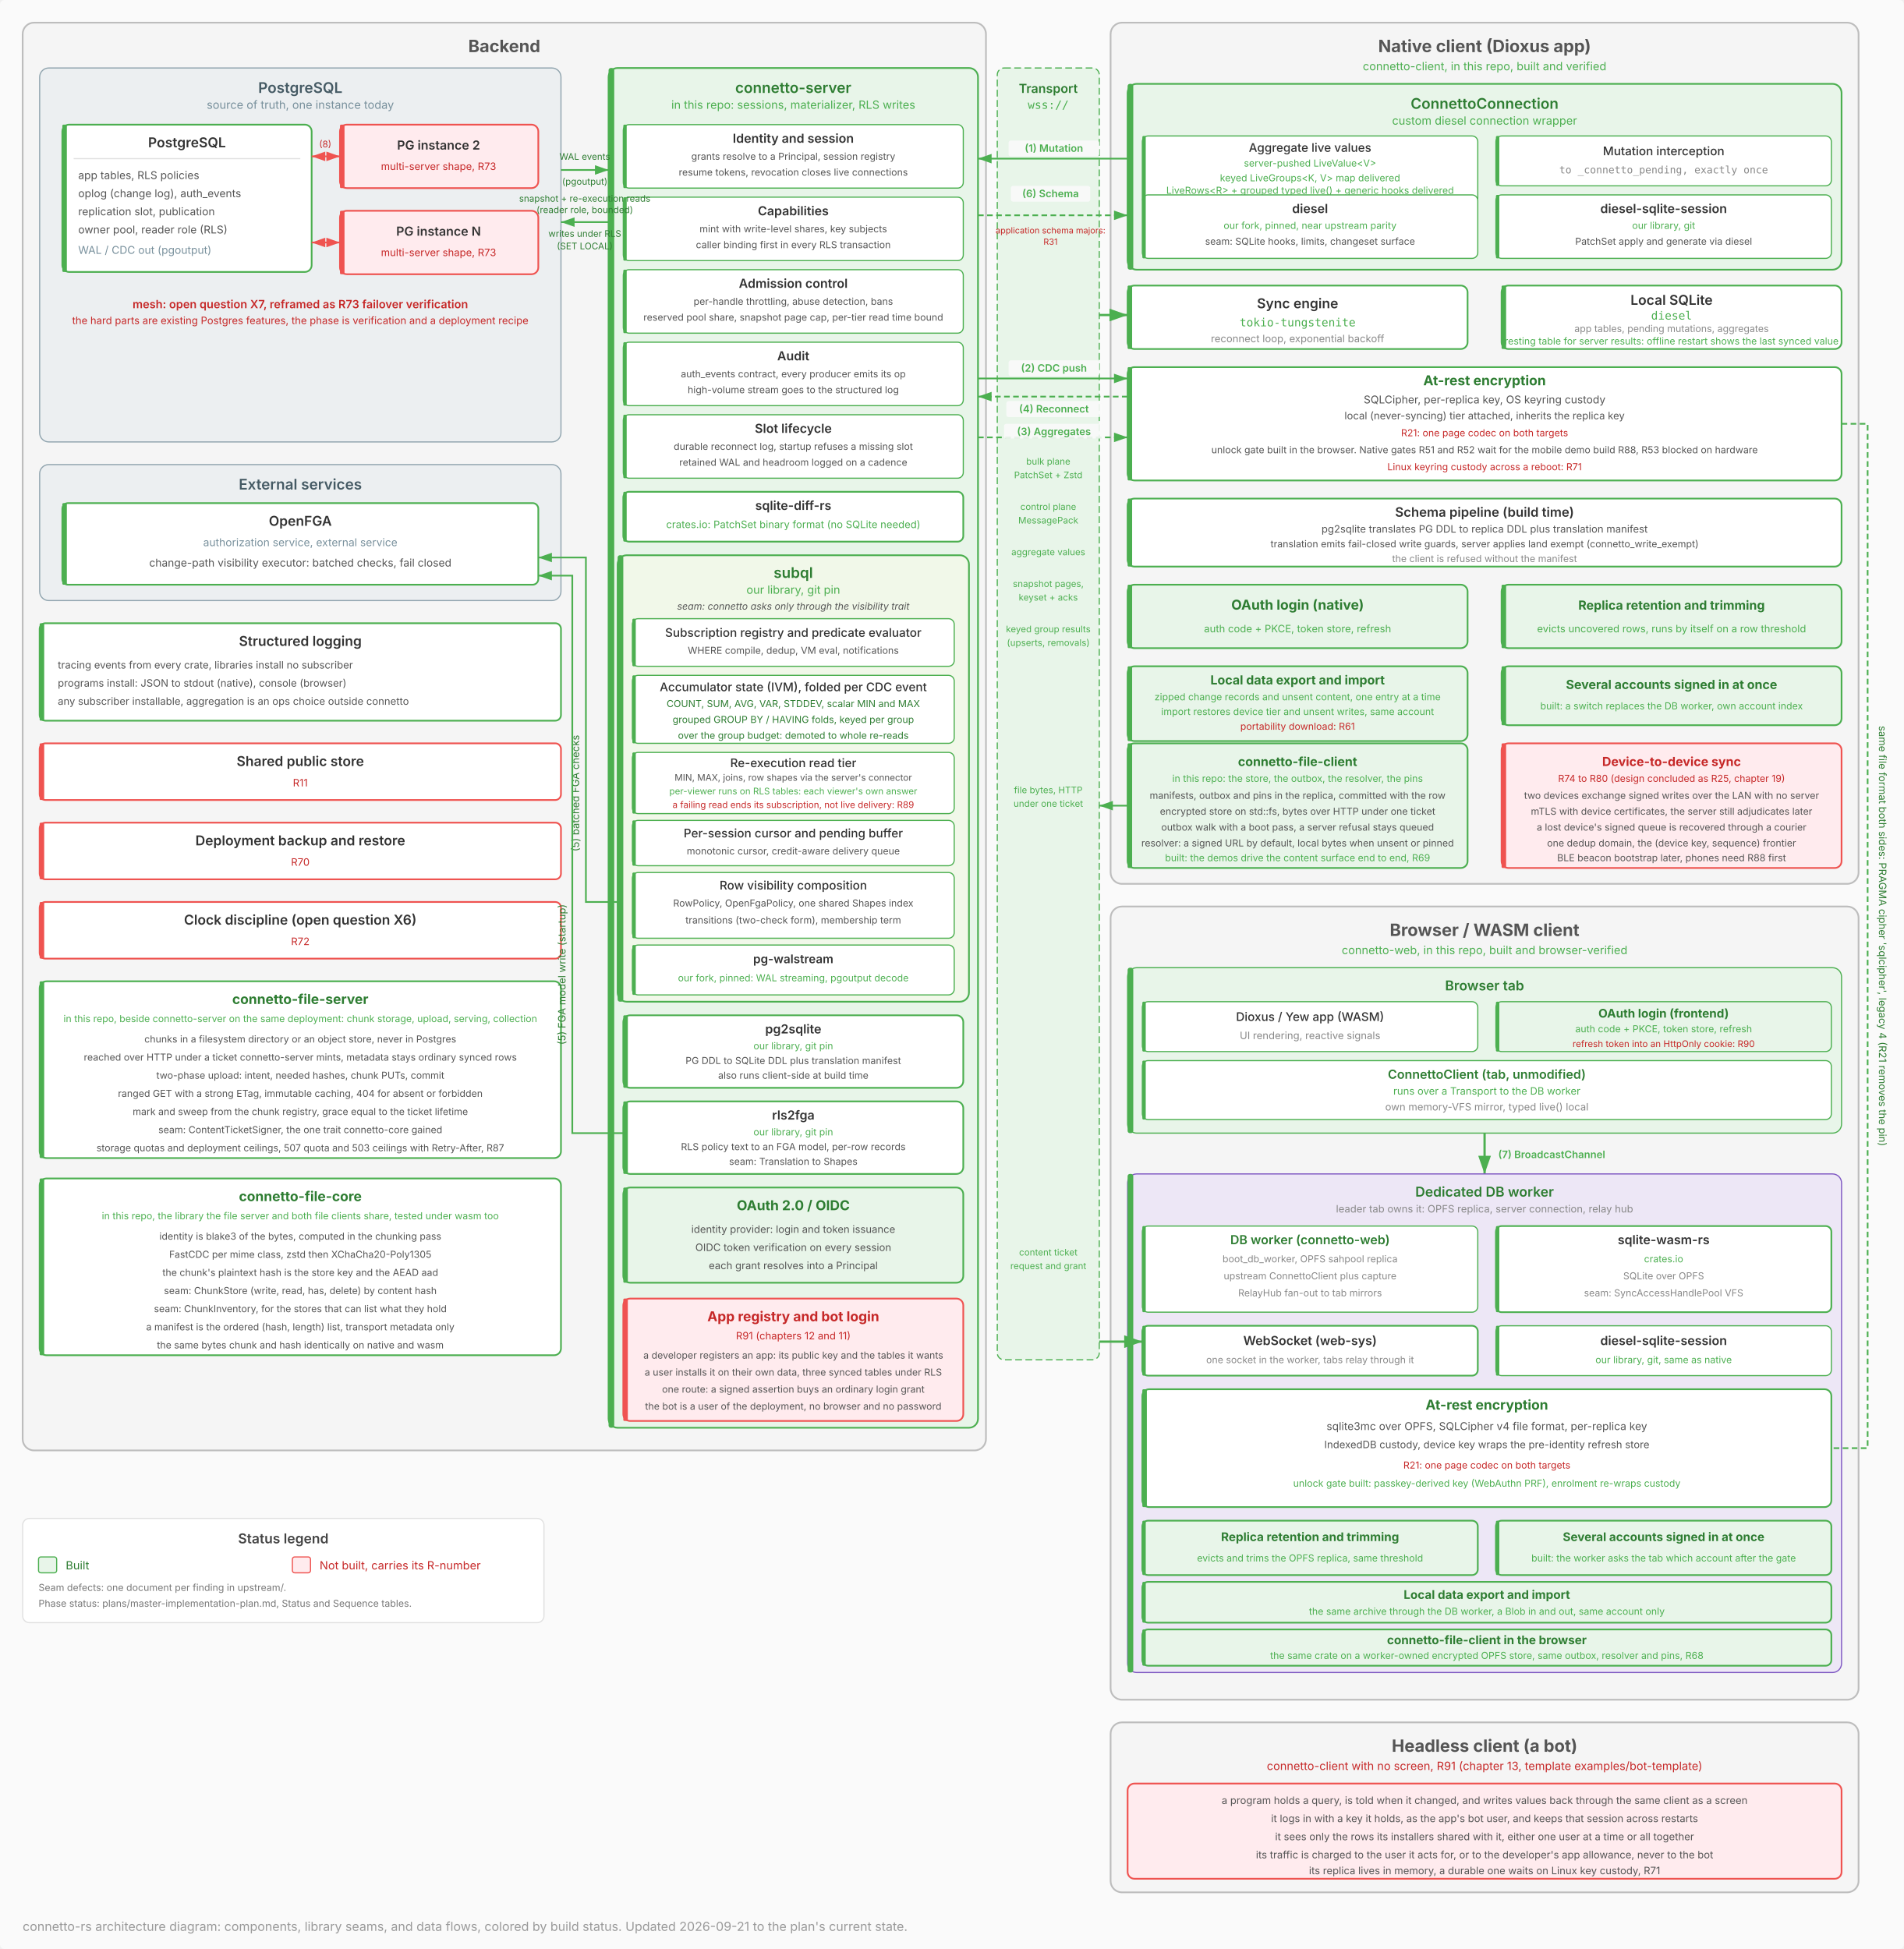
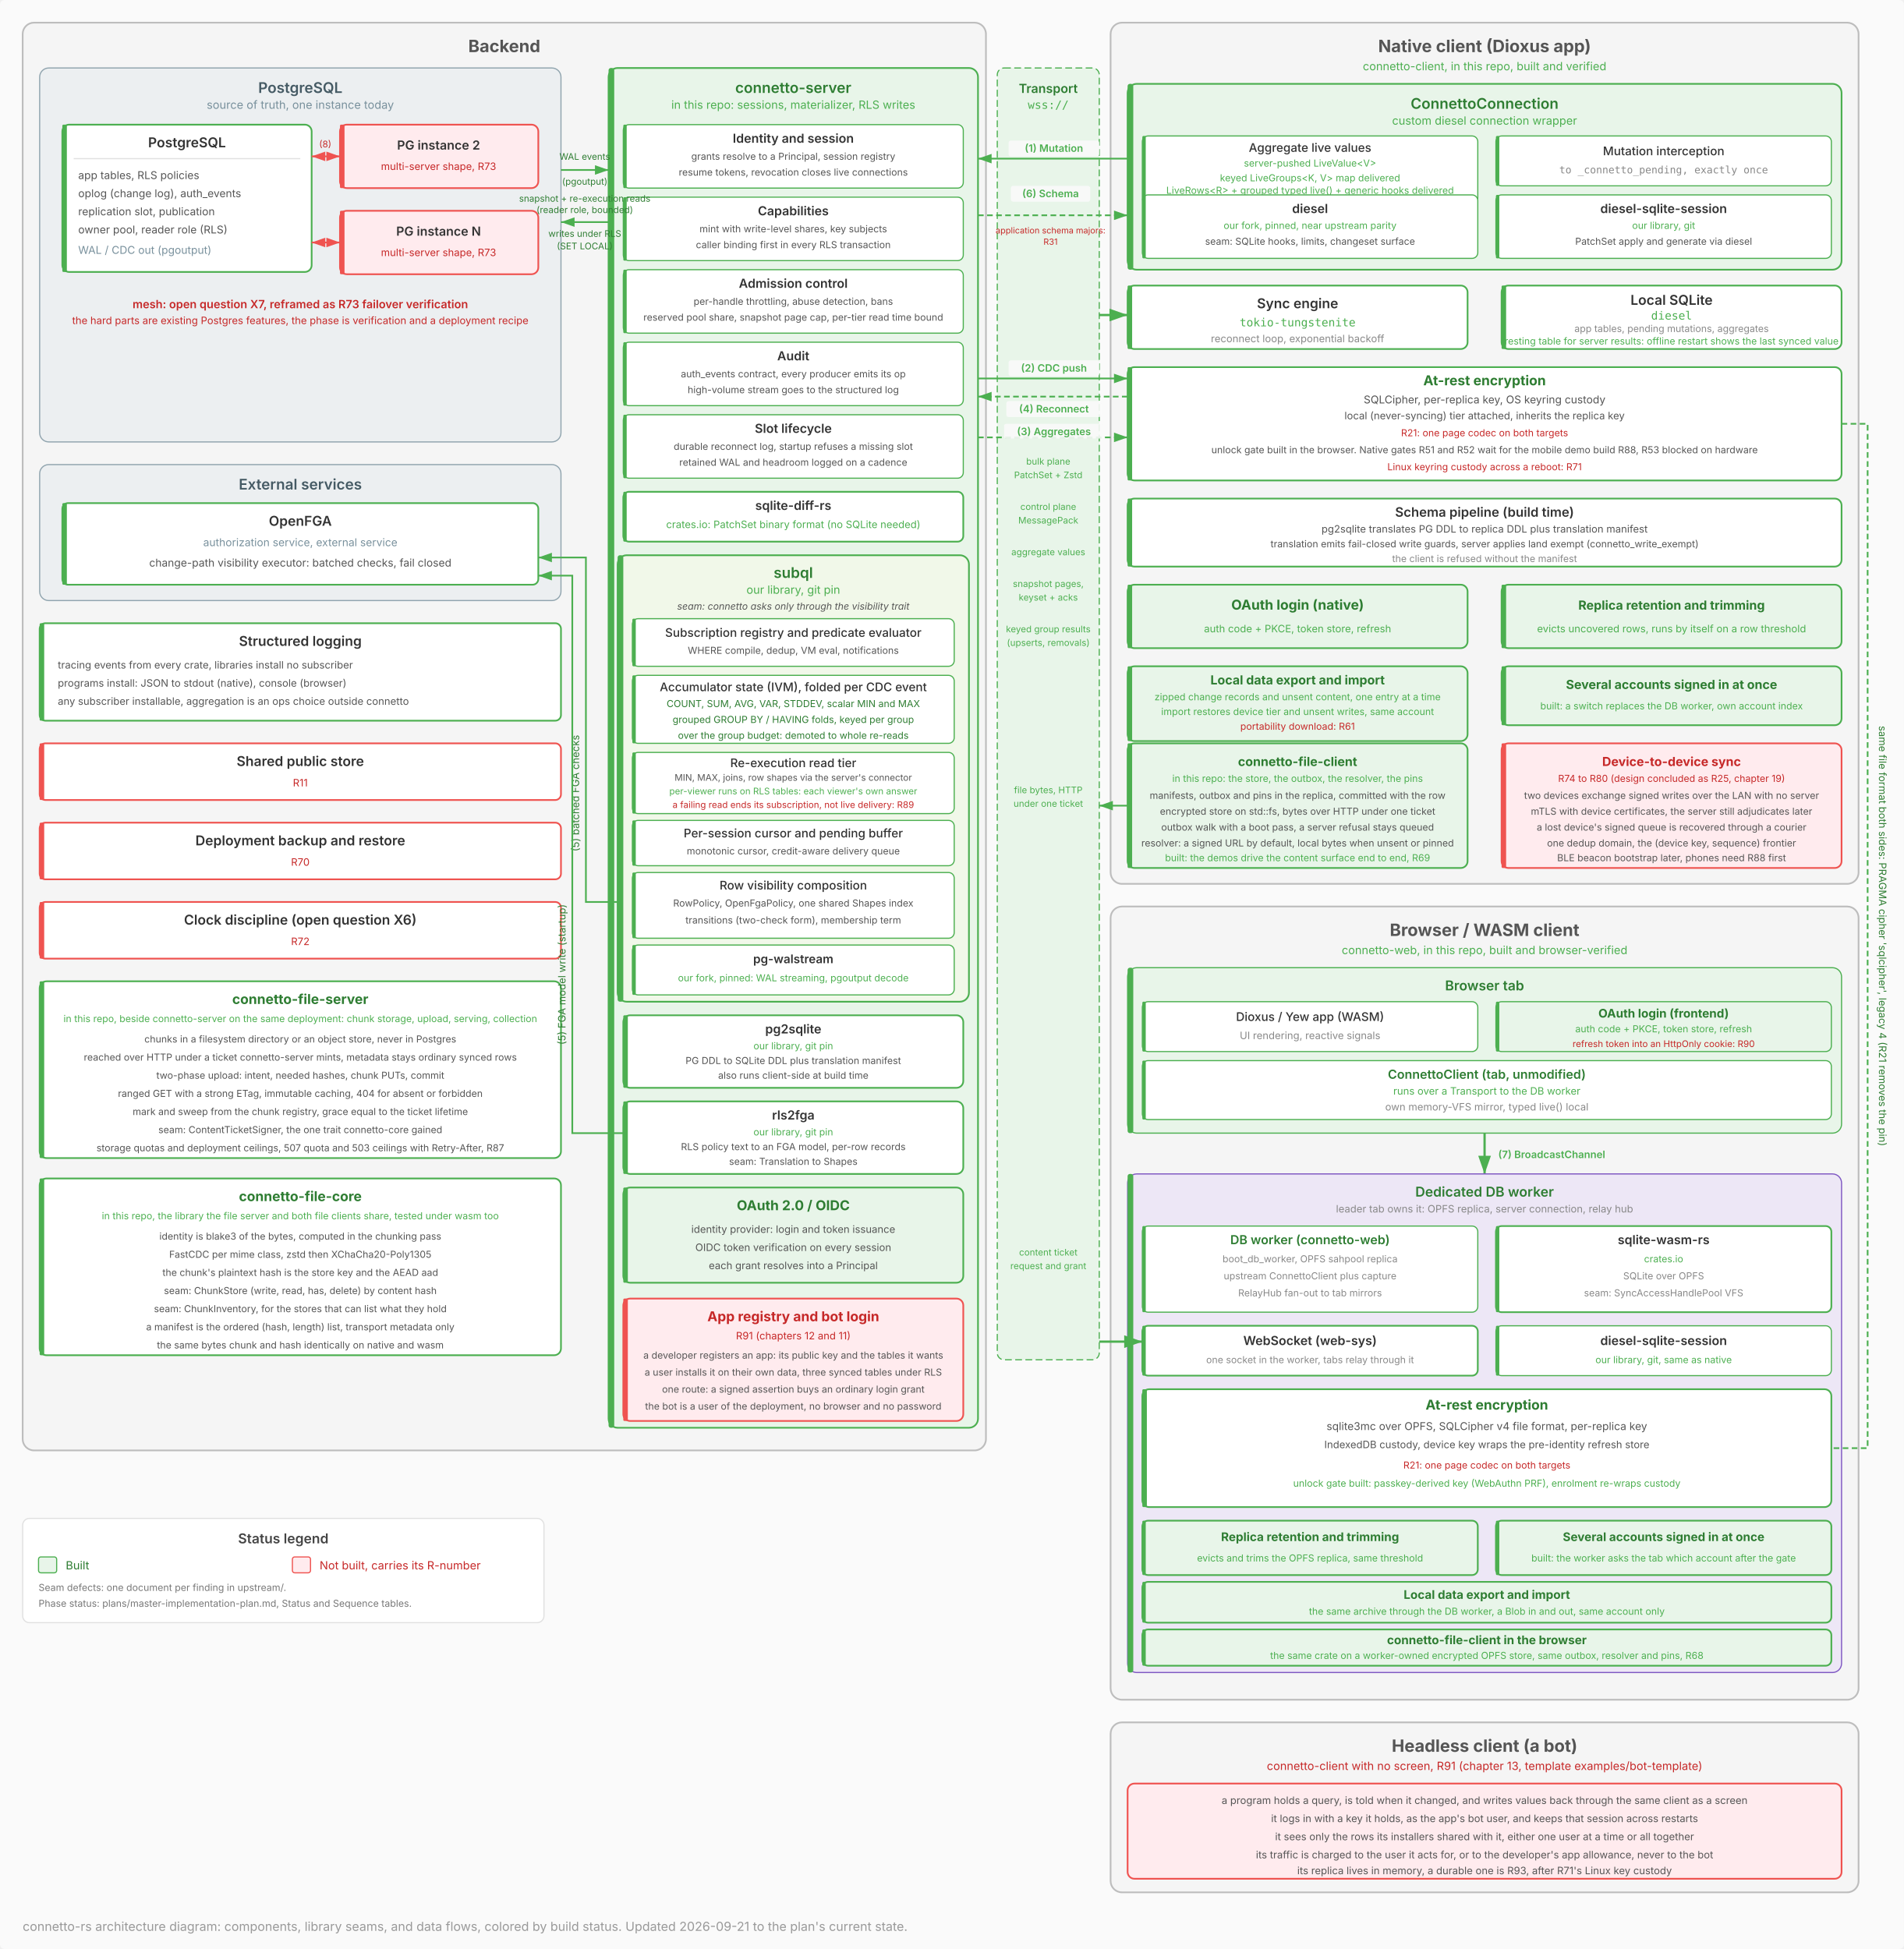
<svg xmlns="http://www.w3.org/2000/svg" viewBox="0 0 1680 1720" width="1680" height="1720" font-family="system-ui, -apple-system, 'Segoe UI', sans-serif" role="img" aria-labelledby="diagram-title diagram-desc" focusable="false">
  <defs>
    <marker id="arrow-green" viewBox="0 0 10 7" refX="10" refY="3.5" markerWidth="8" markerHeight="6" orient="auto-start-reverse">
      <polygon points="0 0, 10 3.5, 0 7" fill="#4CAF50" />
    </marker>
    <marker id="arrow-red" viewBox="0 0 10 7" refX="10" refY="3.5" markerWidth="8" markerHeight="6" orient="auto-start-reverse">
      <polygon points="0 0, 10 3.5, 0 7" fill="#EF5350" />
    </marker>
  </defs>
  <rect width="1680" height="1720" fill="#FAFAFA" rx="4" />
  <g id="backend-zone">
    <rect x="20" y="20" width="850" height="1260" rx="10" fill="#F5F5F5" stroke="#BDBDBD" stroke-width="1.5" />
    <text x="445" y="46" text-anchor="middle" font-size="15" font-weight="700" fill="#555">Backend</text>
    <rect x="35" y="60" width="460" height="330" rx="8" fill="#ECEFF1" stroke="#90A4AE" stroke-width="1" />
    <text x="265" y="82" text-anchor="middle" font-size="13" font-weight="600" fill="#455A64">PostgreSQL</text>
    <text x="265" y="96" text-anchor="middle" font-size="10" fill="#78909C">source of truth, one instance today</text>
    <g transform="translate(55, 110)">
      <rect width="220" height="130" rx="6" fill="#fff" stroke="#4CAF50" stroke-width="1.5" />
      <rect width="4" height="130" rx="1" fill="#4CAF50" />
      <text x="110" y="20" text-anchor="middle" font-size="12" font-weight="600" fill="#333">PostgreSQL</text>
      <line x1="10" y1="30" x2="210" y2="30" stroke="#E0E0E0" />
      <text x="14" y="48" font-size="9.5" fill="#555">app tables, RLS policies</text>
      <text x="14" y="64" font-size="9.5" fill="#555">oplog (change log), auth_events</text>
      <text x="14" y="80" font-size="9.5" fill="#555">replication slot, publication</text>
      <text x="14" y="96" font-size="9.5" fill="#555">owner pool, reader role (RLS)</text>
      <text x="14" y="114" font-size="9.5" fill="#78909C">WAL / CDC out (pgoutput)</text>
    </g>
    <g transform="translate(300, 110)">
      <rect width="175" height="56" rx="6" fill="#FFEBEE" stroke="#EF5350" stroke-width="1.5" />
      <rect width="4" height="56" rx="1" fill="#EF5350" />
      <text x="87" y="22" text-anchor="middle" font-size="11" font-weight="600" fill="#333">PG instance 2</text>
      <text x="87" y="40" text-anchor="middle" font-size="9" fill="#C62828">multi-server shape, R73</text>
    </g>
    <g transform="translate(300, 186)">
      <rect width="175" height="56" rx="6" fill="#FFEBEE" stroke="#EF5350" stroke-width="1.5" />
      <rect width="4" height="56" rx="1" fill="#EF5350" />
      <text x="87" y="22" text-anchor="middle" font-size="11" font-weight="600" fill="#333">PG instance N</text>
      <text x="87" y="40" text-anchor="middle" font-size="9" fill="#C62828">multi-server shape, R73</text>
    </g>
    <line x1="275" y1="138" x2="300" y2="138" stroke="#EF5350" stroke-width="1.5" marker-start="url(#arrow-red)" marker-end="url(#arrow-red)" />
    <line x1="275" y1="214" x2="300" y2="214" stroke="#EF5350" stroke-width="1.5" marker-start="url(#arrow-red)" marker-end="url(#arrow-red)" />
    <text x="287" y="130" text-anchor="middle" font-size="8" fill="#C62828">(8)</text>
    <text x="265" y="272" text-anchor="middle" font-size="10" font-weight="600" fill="#C62828">mesh: open question X7, reframed as R73 failover verification</text>
    <text x="265" y="286" text-anchor="middle" font-size="9" fill="#C62828">the hard parts are existing Postgres features, the phase is verification and a deployment recipe</text>
    <rect x="35" y="410" width="460" height="120" rx="8" fill="#ECEFF1" stroke="#90A4AE" stroke-width="1" />
    <text x="265" y="432" text-anchor="middle" font-size="13" font-weight="600" fill="#455A64">External services</text>
    <g transform="translate(55, 444)">
      <rect width="420" height="72" rx="5" fill="#fff" stroke="#4CAF50" stroke-width="1.5" />
      <rect width="4" height="72" rx="1" fill="#4CAF50" />
      <text x="210" y="20" text-anchor="middle" font-size="12" font-weight="600" fill="#333">OpenFGA</text>
      <text x="210" y="38" text-anchor="middle" font-size="9.5" fill="#78909C">authorization service, external service</text>
      <text x="210" y="56" text-anchor="middle" font-size="9.5" fill="#555">change-path visibility executor: batched checks, fail closed</text>
    </g>
    <g transform="translate(35, 550)">
      <rect width="460" height="86" rx="5" fill="#fff" stroke="#4CAF50" stroke-width="1.5" />
      <rect width="4" height="86" rx="1" fill="#4CAF50" />
      <text x="230" y="20" text-anchor="middle" font-size="12" font-weight="600" fill="#333">Structured logging</text>
      <text x="16" y="40" font-size="9" fill="#555">tracing events from every crate, libraries install no subscriber</text>
      <text x="16" y="56" font-size="9" fill="#555">programs install: JSON to stdout (native), console (browser)</text>
      <text x="16" y="72" font-size="9" fill="#555">any subscriber installable, aggregation is an ops choice outside connetto</text>
    </g>
    <g transform="translate(35, 656)">
      <rect width="460" height="50" rx="5" fill="#fff" stroke="#EF5350" stroke-width="1.5" />
      <rect width="4" height="50" rx="1" fill="#EF5350" />
      <text x="230" y="20" text-anchor="middle" font-size="12" font-weight="600" fill="#333">Shared public store</text>
      <text x="230" y="38" text-anchor="middle" font-size="9" fill="#C62828">R11</text>
    </g>
    <g transform="translate(35, 726)">
      <rect width="460" height="50" rx="5" fill="#fff" stroke="#EF5350" stroke-width="1.5" />
      <rect width="4" height="50" rx="1" fill="#EF5350" />
      <text x="230" y="20" text-anchor="middle" font-size="12" font-weight="600" fill="#333">Deployment backup and restore</text>
      <text x="230" y="38" text-anchor="middle" font-size="9" fill="#C62828">R70</text>
    </g>
    <g transform="translate(35, 796)">
      <rect width="460" height="50" rx="5" fill="#fff" stroke="#EF5350" stroke-width="1.5" />
      <rect width="4" height="50" rx="1" fill="#EF5350" />
      <text x="230" y="20" text-anchor="middle" font-size="12" font-weight="600" fill="#333">Clock discipline (open question X6)</text>
      <text x="230" y="38" text-anchor="middle" font-size="9" fill="#C62828">R72</text>
    </g>
    <g transform="translate(35, 866)">
      <rect width="460" height="156" rx="6" fill="#fff" stroke="#4CAF50" stroke-width="1.5" />
      <rect width="4" height="156" rx="1" fill="#4CAF50" />
      <text x="230" y="20" text-anchor="middle" font-size="12" font-weight="700" fill="#2E7D32">connetto-file-server</text>
      <text x="230" y="36" text-anchor="middle" font-size="8.5" fill="#4CAF50">in this repo, beside connetto-server on the same deployment: chunk storage, upload, serving, collection</text>
      <text x="230" y="54" text-anchor="middle" font-size="8.5" fill="#555">chunks in a filesystem directory or an object store, never in Postgres</text>
      <text x="230" y="70" text-anchor="middle" font-size="8.5" fill="#555">reached over HTTP under a ticket connetto-server mints, metadata stays ordinary synced rows</text>
      <text x="230" y="86" text-anchor="middle" font-size="8.5" fill="#555">two-phase upload: intent, needed hashes, chunk PUTs, commit</text>
      <text x="230" y="102" text-anchor="middle" font-size="8.5" fill="#555">ranged GET with a strong ETag, immutable caching, 404 for absent or forbidden</text>
      <text x="230" y="118" text-anchor="middle" font-size="8.5" fill="#555">mark and sweep from the chunk registry, grace equal to the ticket lifetime</text>
      <text x="230" y="134" text-anchor="middle" font-size="8.5" fill="#555">seam: ContentTicketSigner, the one trait connetto-core gained</text>
      <text x="230" y="150" text-anchor="middle" font-size="8.5" fill="#555">storage quotas and deployment ceilings, 507 quota and 503 ceilings with Retry-After, R87</text>
    </g>
    <g transform="translate(35, 1040)">
      <rect width="460" height="156" rx="6" fill="#fff" stroke="#4CAF50" stroke-width="1.5" />
      <rect width="4" height="156" rx="1" fill="#4CAF50" />
      <text x="230" y="20" text-anchor="middle" font-size="12" font-weight="700" fill="#2E7D32">connetto-file-core</text>
      <text x="230" y="36" text-anchor="middle" font-size="8.5" fill="#4CAF50">in this repo, the library the file server and both file clients share, tested under wasm too</text>
      <text x="230" y="54" text-anchor="middle" font-size="8.5" fill="#555">identity is blake3 of the bytes, computed in the chunking pass</text>
      <text x="230" y="70" text-anchor="middle" font-size="8.5" fill="#555">FastCDC per mime class, zstd then XChaCha20-Poly1305</text>
      <text x="230" y="86" text-anchor="middle" font-size="8.5" fill="#555">the chunk's plaintext hash is the store key and the AEAD aad</text>
      <text x="230" y="102" text-anchor="middle" font-size="8.5" fill="#555">seam: ChunkStore (write, read, has, delete) by content hash</text>
      <text x="230" y="118" text-anchor="middle" font-size="8.5" fill="#555">seam: ChunkInventory, for the stores that can list what they hold</text>
      <text x="230" y="134" text-anchor="middle" font-size="8.5" fill="#555">a manifest is the ordered (hash, length) list, transport metadata only</text>
      <text x="230" y="150" text-anchor="middle" font-size="8.5" fill="#555">the same bytes chunk and hash identically on native and wasm</text>
    </g>
    <rect x="537" y="60" width="326" height="1200" rx="8" fill="#E8F5E9" stroke="#4CAF50" stroke-width="1.5" />
    <rect x="537" y="60" width="5" height="1200" rx="2" fill="#4CAF50" />
    <text x="700" y="82" text-anchor="middle" font-size="13" font-weight="600" fill="#2E7D32">connetto-server</text>
    <text x="700" y="96" text-anchor="middle" font-size="10" fill="#4CAF50">in this repo: sessions, materializer, RLS writes</text>
    <g transform="translate(550, 110)">
      <rect width="300" height="56" rx="5" fill="#fff" stroke="#4CAF50" stroke-width="1" />
      <rect width="3" height="56" rx="1" fill="#4CAF50" />
      <text x="150" y="16" text-anchor="middle" font-size="11" font-weight="600" fill="#333">Identity and session</text>
      <text x="150" y="31" text-anchor="middle" font-size="8.5" fill="#555">grants resolve to a Principal, session registry</text>
      <text x="150" y="45" text-anchor="middle" font-size="8.5" fill="#555">resume tokens, revocation closes live connections</text>
    </g>
    <g transform="translate(550, 174)">
      <rect width="300" height="56" rx="5" fill="#fff" stroke="#4CAF50" stroke-width="1" />
      <rect width="3" height="56" rx="1" fill="#4CAF50" />
      <text x="150" y="16" text-anchor="middle" font-size="11" font-weight="600" fill="#333">Capabilities</text>
      <text x="150" y="31" text-anchor="middle" font-size="8.5" fill="#555">mint with write-level shares, key subjects</text>
      <text x="150" y="45" text-anchor="middle" font-size="8.5" fill="#555">caller binding first in every RLS transaction</text>
    </g>
    <g transform="translate(550, 238)">
      <rect width="300" height="56" rx="5" fill="#fff" stroke="#4CAF50" stroke-width="1" />
      <rect width="3" height="56" rx="1" fill="#4CAF50" />
      <text x="150" y="16" text-anchor="middle" font-size="11" font-weight="600" fill="#333">Admission control</text>
      <text x="150" y="31" text-anchor="middle" font-size="8.5" fill="#555">per-handle throttling, abuse detection, bans</text>
      <text x="150" y="45" text-anchor="middle" font-size="8.5" fill="#555">reserved pool share, snapshot page cap, per-tier read time bound</text>
    </g>
    <g transform="translate(550, 302)">
      <rect width="300" height="56" rx="5" fill="#fff" stroke="#4CAF50" stroke-width="1" />
      <rect width="3" height="56" rx="1" fill="#4CAF50" />
      <text x="150" y="16" text-anchor="middle" font-size="11" font-weight="600" fill="#333">Audit</text>
      <text x="150" y="31" text-anchor="middle" font-size="8.5" fill="#555">auth_events contract, every producer emits its op</text>
      <text x="150" y="45" text-anchor="middle" font-size="8.5" fill="#555">high-volume stream goes to the structured log</text>
    </g>
    <g transform="translate(550, 366)">
      <rect width="300" height="56" rx="5" fill="#fff" stroke="#4CAF50" stroke-width="1" />
      <rect width="3" height="56" rx="1" fill="#4CAF50" />
      <text x="150" y="16" text-anchor="middle" font-size="11" font-weight="600" fill="#333">Slot lifecycle</text>
      <text x="150" y="31" text-anchor="middle" font-size="8.5" fill="#555">durable reconnect log, startup refuses a missing slot</text>
      <text x="150" y="45" text-anchor="middle" font-size="8.5" fill="#555">retained WAL and headroom logged on a cadence</text>
    </g>
    <g transform="translate(550, 434)">
      <rect width="300" height="44" rx="5" fill="#fff" stroke="#4CAF50" stroke-width="1.5" />
      <rect width="3" height="44" rx="1" fill="#4CAF50" />
      <text x="150" y="16" text-anchor="middle" font-size="11" font-weight="600" fill="#333">sqlite-diff-rs</text>
      <text x="150" y="32" text-anchor="middle" font-size="9" fill="#4CAF50">crates.io: PatchSet binary format (no SQLite needed)</text>
    </g>
    <rect x="545" y="490" width="310" height="394" rx="8" fill="#F1F8E9" stroke="#4CAF50" stroke-width="1.5" />
    <rect x="545" y="490" width="5" height="394" rx="2" fill="#4CAF50" />
    <text x="700" y="510" text-anchor="middle" font-size="13" font-weight="600" fill="#2E7D32">subql</text>
    <text x="700" y="524" text-anchor="middle" font-size="10" fill="#4CAF50">our library, git pin</text>
    <text x="700" y="538" text-anchor="middle" font-size="8.5" font-style="italic" fill="#555">seam: connetto asks only through the visibility trait</text>
    <g transform="translate(558, 546)">
      <rect width="284" height="42" rx="5" fill="#fff" stroke="#4CAF50" stroke-width="1" />
      <rect width="3" height="42" rx="1" fill="#4CAF50" />
      <text x="142" y="16" text-anchor="middle" font-size="10.5" font-weight="500" fill="#333">Subscription registry and predicate evaluator</text>
      <text x="142" y="31" text-anchor="middle" font-size="8.5" fill="#555">WHERE compile, dedup, VM eval, notifications</text>
    </g>
    <g transform="translate(558, 596)">
      <rect width="284" height="60" rx="5" fill="#fff" stroke="#4CAF50" stroke-width="1" />
      <rect width="3" height="60" rx="1" fill="#4CAF50" />
      <text x="142" y="14" text-anchor="middle" font-size="10.5" font-weight="500" fill="#333">Accumulator state (IVM), folded per CDC event</text>
      <text x="142" y="28" text-anchor="middle" font-size="8.5" fill="#2E7D32">COUNT, SUM, AVG, VAR, STDDEV, scalar MIN and MAX</text>
      <text x="142" y="42" text-anchor="middle" font-size="8.5" fill="#2E7D32">grouped GROUP BY / HAVING folds, keyed per group</text>
      <text x="142" y="56" text-anchor="middle" font-size="8.5" fill="#2E7D32">over the group budget: demoted to whole re-reads</text>
    </g>
    <g transform="translate(558, 664)">
      <rect width="284" height="54" rx="5" fill="#fff" stroke="#4CAF50" stroke-width="1" />
      <rect width="3" height="54" rx="1" fill="#4CAF50" />
      <text x="142" y="13" text-anchor="middle" font-size="10.5" font-weight="500" fill="#333">Re-execution read tier</text>
      <text x="142" y="25" text-anchor="middle" font-size="8" fill="#555">MIN, MAX, joins, row shapes via the server's connector</text>
      <text x="142" y="37" text-anchor="middle" font-size="8" fill="#4CAF50">per-viewer runs on RLS tables: each viewer's own answer</text>
      <text x="142" y="49" text-anchor="middle" font-size="8" fill="#C62828">a failing read ends its subscription, not live delivery: R89</text>
    </g>
    <g transform="translate(558, 724)">
      <rect width="284" height="40" rx="5" fill="#fff" stroke="#4CAF50" stroke-width="1" />
      <rect width="3" height="40" rx="1" fill="#4CAF50" />
      <text x="142" y="15" text-anchor="middle" font-size="10.5" font-weight="500" fill="#333">Per-session cursor and pending buffer</text>
      <text x="142" y="30" text-anchor="middle" font-size="8.5" fill="#555">monotonic cursor, credit-aware delivery queue</text>
    </g>
    <g transform="translate(558, 770)">
      <rect width="284" height="58" rx="5" fill="#fff" stroke="#4CAF50" stroke-width="1" />
      <rect width="3" height="58" rx="1" fill="#4CAF50" />
      <text x="142" y="15" text-anchor="middle" font-size="10.5" font-weight="500" fill="#333">Row visibility composition</text>
      <text x="142" y="30" text-anchor="middle" font-size="8.5" fill="#555">RowPolicy, OpenFgaPolicy, one shared Shapes index</text>
      <text x="142" y="45" text-anchor="middle" font-size="8.5" fill="#555">transitions (two-check form), membership term</text>
    </g>
    <g transform="translate(558, 834)">
      <rect width="284" height="44" rx="5" fill="#fff" stroke="#4CAF50" stroke-width="1" />
      <rect width="3" height="44" rx="1" fill="#4CAF50" />
      <text x="142" y="16" text-anchor="middle" font-size="10.5" font-weight="600" fill="#333">pg-walstream</text>
      <text x="142" y="32" text-anchor="middle" font-size="8.5" fill="#4CAF50">our fork, pinned: WAL streaming, pgoutput decode</text>
    </g>
    <g transform="translate(550, 896)">
      <rect width="300" height="64" rx="6" fill="#fff" stroke="#4CAF50" stroke-width="1.5" />
      <rect width="4" height="64" rx="1" fill="#4CAF50" />
      <text x="150" y="16" text-anchor="middle" font-size="11" font-weight="600" fill="#333">pg2sqlite</text>
      <text x="150" y="30" text-anchor="middle" font-size="8.5" fill="#4CAF50">our library, git pin</text>
      <text x="150" y="43" text-anchor="middle" font-size="8.5" fill="#555">PG DDL to SQLite DDL plus translation manifest</text>
      <text x="150" y="56" text-anchor="middle" font-size="8.5" fill="#555">also runs client-side at build time</text>
    </g>
    <g transform="translate(550, 972)">
      <rect width="300" height="64" rx="6" fill="#fff" stroke="#4CAF50" stroke-width="1.5" />
      <rect width="4" height="64" rx="1" fill="#4CAF50" />
      <text x="150" y="16" text-anchor="middle" font-size="11" font-weight="600" fill="#333">rls2fga</text>
      <text x="150" y="30" text-anchor="middle" font-size="8.5" fill="#4CAF50">our library, git pin</text>
      <text x="150" y="43" text-anchor="middle" font-size="8.5" fill="#555">RLS policy text to an FGA model, per-row records</text>
      <text x="150" y="56" text-anchor="middle" font-size="8.5" fill="#555">seam: Translation to Shapes</text>
    </g>
    <g transform="translate(550, 1048)">
      <rect width="300" height="84" rx="6" fill="#E8F5E9" stroke="#4CAF50" stroke-width="1.5" />
      <rect width="4" height="84" rx="1" fill="#4CAF50" />
      <text x="150" y="20" text-anchor="middle" font-size="12" font-weight="700" fill="#2E7D32">OAuth 2.0 / OIDC</text>
      <text x="150" y="40" text-anchor="middle" font-size="9" fill="#555">identity provider: login and token issuance</text>
      <text x="150" y="56" text-anchor="middle" font-size="9" fill="#555">OIDC token verification on every session</text>
      <text x="150" y="72" text-anchor="middle" font-size="9" fill="#555">each grant resolves into a Principal</text>
    </g>
    <g transform="translate(550, 1146)">
      <rect width="300" height="108" rx="6" fill="#FFEBEE" stroke="#EF5350" stroke-width="1.5" />
      <rect width="4" height="108" rx="1" fill="#EF5350" />
      <text x="150" y="20" text-anchor="middle" font-size="12" font-weight="700" fill="#C62828">App registry and bot login</text>
      <text x="150" y="36" text-anchor="middle" font-size="9" fill="#C62828">R91 (chapters 12 and 11)</text>
      <text x="150" y="53" text-anchor="middle" font-size="8.5" fill="#555">a developer registers an app: its public key and the tables it wants</text>
      <text x="150" y="68" text-anchor="middle" font-size="8.5" fill="#555">a user installs it on their own data, three synced tables under RLS</text>
      <text x="150" y="83" text-anchor="middle" font-size="8.5" fill="#555">one route: a signed assertion buys an ordinary login grant</text>
      <text x="150" y="98" text-anchor="middle" font-size="8.5" fill="#555">the bot is a user of the deployment, no browser and no password</text>
    </g>
    <text x="516" y="178" text-anchor="middle" font-size="8" fill="#2E7D32">snapshot + re-execution reads</text>
    <text x="516" y="188" text-anchor="middle" font-size="8" fill="#2E7D32">(reader role, bounded)</text>
    <text x="516" y="209" text-anchor="middle" font-size="8" fill="#2E7D32">writes under RLS</text>
    <text x="516" y="220" text-anchor="middle" font-size="8" fill="#2E7D32">(SET LOCAL)</text>
    <line x1="495" y1="150" x2="537" y2="150" stroke="#4CAF50" stroke-width="1.5" marker-end="url(#arrow-green)" />
    <text x="516" y="141" text-anchor="middle" font-size="8" fill="#2E7D32">WAL events</text>
    <text x="516" y="163" text-anchor="middle" font-size="8" fill="#2E7D32">(pgoutput)</text>
    <line x1="537" y1="196" x2="495" y2="196" stroke="#4CAF50" stroke-width="1.5" marker-end="url(#arrow-green)" />
    <path d="M 545 796 L 517 796 L 517 492 L 475 492" fill="none" stroke="#4CAF50" stroke-width="1.5" marker-end="url(#arrow-green)" />
    <text x="511" y="700" text-anchor="middle" font-size="9" fill="#2E7D32" transform="rotate(-90 511 700)">(5) batched FGA checks</text>
    <path d="M 550 1000 L 505 1000 L 505 508 L 475 508" fill="none" stroke="#4CAF50" stroke-width="1.5" marker-end="url(#arrow-green)" />
    <text x="499" y="860" text-anchor="middle" font-size="9" fill="#2E7D32" transform="rotate(-90 499 860)">(5) FGA model write (startup)</text>
  </g>
  <g id="transport-layer">
    <rect x="880" y="60" width="90" height="1140" rx="6" fill="#E8F5E9" stroke="#4CAF50" stroke-width="1" stroke-dasharray="6 3" />
    <text x="925" y="82" text-anchor="middle" font-size="11" font-weight="600" fill="#2E7D32">Transport</text>
    <text x="925" y="96" text-anchor="middle" font-size="10" font-family="monospace" fill="#4CAF50">wss://</text>
    <text x="925" y="1108" text-anchor="middle" font-size="8" fill="#4CAF50">content ticket</text>
    <text x="925" y="1120" text-anchor="middle" font-size="8" fill="#4CAF50">request and grant</text>
    <text x="925" y="410" text-anchor="middle" font-size="8" fill="#4CAF50">bulk plane</text>
    <text x="925" y="422" text-anchor="middle" font-size="8" fill="#4CAF50">PatchSet + Zstd</text>
    <text x="925" y="450" text-anchor="middle" font-size="8" fill="#4CAF50">control plane</text>
    <text x="925" y="462" text-anchor="middle" font-size="8" fill="#4CAF50">MessagePack</text>
    <text x="925" y="490" text-anchor="middle" font-size="8" fill="#4CAF50">aggregate values</text>
    <text x="925" y="518" text-anchor="middle" font-size="8" fill="#4CAF50">snapshot pages,</text>
    <text x="925" y="530" text-anchor="middle" font-size="8" fill="#4CAF50">keyset + acks</text>
    <text x="925" y="558" text-anchor="middle" font-size="8" fill="#4CAF50">keyed group results</text>
    <text x="925" y="570" text-anchor="middle" font-size="8" fill="#4CAF50">(upserts, removals)</text>
  </g>
  <g id="native-client-zone">
    <rect x="980" y="20" width="660" height="760" rx="10" fill="#F5F5F5" stroke="#BDBDBD" stroke-width="1.5" />
    <text x="1310" y="46" text-anchor="middle" font-size="15" font-weight="700" fill="#555">Native client (Dioxus app)</text>
    <text x="1310" y="62" text-anchor="middle" font-size="10" fill="#4CAF50">connetto-client, in this repo, built and verified</text>
    <rect x="995" y="74" width="630" height="164" rx="8" fill="#E8F5E9" stroke="#4CAF50" stroke-width="1.5" />
    <rect x="995" y="74" width="5" height="164" rx="2" fill="#4CAF50" />
    <text x="1310" y="96" text-anchor="middle" font-size="13" font-weight="600" fill="#2E7D32">ConnettoConnection</text>
    <text x="1310" y="110" text-anchor="middle" font-size="10" fill="#4CAF50">custom diesel connection wrapper</text>
    <g transform="translate(1008, 120)">
      <rect width="296" height="60" rx="5" fill="#fff" stroke="#4CAF50" stroke-width="1" />
      <rect width="3" height="60" rx="1" fill="#4CAF50" />
      <text x="148" y="14" text-anchor="middle" font-size="10.5" font-weight="500" fill="#333">Aggregate live values</text>
      <text x="148" y="27" text-anchor="middle" font-size="8.5" fill="#4CAF50">server-pushed LiveValue&lt;V&gt;</text>
      <text x="148" y="40" text-anchor="middle" font-size="8.5" fill="#4CAF50">keyed LiveGroups&lt;K, V&gt; map delivered</text>
      <text x="148" y="51" text-anchor="middle" font-size="8.5" fill="#4CAF50">LiveRows&lt;R&gt; + grouped typed live() + generic hooks delivered</text>
    </g>
    <g transform="translate(1320, 120)">
      <rect width="296" height="44" rx="5" fill="#fff" stroke="#4CAF50" stroke-width="1" />
      <rect width="3" height="44" rx="1" fill="#4CAF50" />
      <text x="148" y="17" text-anchor="middle" font-size="10.5" font-weight="500" fill="#333">Mutation interception</text>
      <text x="148" y="33" text-anchor="middle" font-size="9" font-family="monospace" fill="#888">to _connetto_pending, exactly once</text>
    </g>
    <g transform="translate(1008, 172)">
      <rect width="296" height="56" rx="5" fill="#fff" stroke="#4CAF50" stroke-width="1" />
      <rect width="3" height="56" rx="1" fill="#4CAF50" />
      <text x="148" y="16" text-anchor="middle" font-size="11" font-weight="600" fill="#333">diesel</text>
      <text x="148" y="30" text-anchor="middle" font-size="8.5" fill="#4CAF50">our fork, pinned, near upstream parity</text>
      <text x="148" y="44" text-anchor="middle" font-size="8.5" fill="#555">seam: SQLite hooks, limits, changeset surface</text>
    </g>
    <g transform="translate(1320, 172)">
      <rect width="296" height="56" rx="5" fill="#fff" stroke="#4CAF50" stroke-width="1" />
      <rect width="3" height="56" rx="1" fill="#4CAF50" />
      <text x="148" y="16" text-anchor="middle" font-size="11" font-weight="600" fill="#333">diesel-sqlite-session</text>
      <text x="148" y="30" text-anchor="middle" font-size="8.5" fill="#4CAF50">our library, git</text>
      <text x="148" y="44" text-anchor="middle" font-size="8.5" fill="#555">PatchSet apply and generate via diesel</text>
    </g>
    <g transform="translate(995, 252)">
      <rect width="300" height="56" rx="6" fill="#fff" stroke="#4CAF50" stroke-width="1.5" />
      <rect width="4" height="56" rx="1" fill="#4CAF50" />
      <text x="150" y="20" text-anchor="middle" font-size="12" font-weight="600" fill="#333">Sync engine</text>
      <text x="150" y="36" text-anchor="middle" font-size="10" font-family="monospace" fill="#4CAF50">tokio-tungstenite</text>
      <text x="150" y="50" text-anchor="middle" font-size="9" fill="#888">reconnect loop, exponential backoff</text>
    </g>
    <g transform="translate(1325, 252)">
      <rect width="300" height="56" rx="6" fill="#fff" stroke="#4CAF50" stroke-width="1.5" />
      <rect width="4" height="56" rx="1" fill="#4CAF50" />
      <text x="150" y="17" text-anchor="middle" font-size="12" font-weight="600" fill="#333">Local SQLite</text>
      <text x="150" y="30" text-anchor="middle" font-size="10" font-family="monospace" fill="#4CAF50">diesel</text>
      <text x="150" y="41" text-anchor="middle" font-size="8.5" fill="#888">app tables, pending mutations, aggregates</text>
      <text x="150" y="52" text-anchor="middle" font-size="8.5" fill="#4CAF50">resting table for server results: offline restart shows the last synced value</text>
    </g>
    <g transform="translate(995, 324)">
      <rect width="630" height="100" rx="6" fill="#fff" stroke="#4CAF50" stroke-width="1.5" />
      <rect width="4" height="100" rx="1" fill="#4CAF50" />
      <text x="315" y="16" text-anchor="middle" font-size="12" font-weight="700" fill="#2E7D32">At-rest encryption</text>
      <text x="315" y="32" text-anchor="middle" font-size="9.5" fill="#555">SQLCipher, per-replica key, OS keyring custody</text>
      <text x="315" y="46" text-anchor="middle" font-size="9" fill="#555">local (never-syncing) tier attached, inherits the replica key</text>
      <text x="315" y="61" text-anchor="middle" font-size="8.5" fill="#C62828">R21: one page codec on both targets</text>
      <text x="315" y="76" text-anchor="middle" font-size="8.5" fill="#555">unlock gate built in the browser. Native gates R51 and R52 wait for the mobile demo build R88, R53 blocked on hardware</text>
      <text x="315" y="91" text-anchor="middle" font-size="8.5" fill="#C62828">Linux keyring custody across a reboot: R71</text>
    </g>
    <g transform="translate(995, 440)">
      <rect width="630" height="60" rx="6" fill="#fff" stroke="#4CAF50" stroke-width="1.5" />
      <rect width="4" height="60" rx="1" fill="#4CAF50" />
      <text x="315" y="16" text-anchor="middle" font-size="11.5" font-weight="600" fill="#333">Schema pipeline (build time)</text>
      <text x="315" y="30" text-anchor="middle" font-size="9" fill="#555">pg2sqlite translates PG DDL to replica DDL plus translation manifest</text>
      <text x="315" y="43" text-anchor="middle" font-size="8.5" fill="#555">translation emits fail-closed write guards, server applies land exempt (connetto_write_exempt)</text>
      <text x="315" y="56" text-anchor="middle" font-size="8.5" fill="#888">the client is refused without the manifest</text>
    </g>
    <g transform="translate(995, 516)">
      <rect width="300" height="56" rx="6" fill="#E8F5E9" stroke="#4CAF50" stroke-width="1.5" />
      <rect width="4" height="56" rx="1" fill="#4CAF50" />
      <text x="150" y="22" text-anchor="middle" font-size="12" font-weight="700" fill="#2E7D32">OAuth login (native)</text>
      <text x="150" y="42" text-anchor="middle" font-size="9" fill="#4CAF50">auth code + PKCE, token store, refresh</text>
    </g>
    <g transform="translate(1325, 516)">
      <rect width="300" height="56" rx="6" fill="#E8F5E9" stroke="#4CAF50" stroke-width="1.5" />
      <rect width="4" height="56" rx="1" fill="#4CAF50" />
      <text x="150" y="22" text-anchor="middle" font-size="11" font-weight="700" fill="#2E7D32">Replica retention and trimming</text>
      <text x="150" y="42" text-anchor="middle" font-size="9" fill="#4CAF50">evicts uncovered rows, runs by itself on a row threshold</text>
    </g>
    <g transform="translate(995, 588)">
      <rect width="300" height="66" rx="6" fill="#E8F5E9" stroke="#4CAF50" stroke-width="1.5" />
      <rect width="4" height="66" rx="1" fill="#4CAF50" />
      <text x="150" y="16" text-anchor="middle" font-size="11" font-weight="700" fill="#2E7D32">Local data export and import</text>
      <text x="150" y="30" text-anchor="middle" font-size="8.5" fill="#4CAF50">zipped change records and unsent content, one entry at a time</text>
      <text x="150" y="43" text-anchor="middle" font-size="8.5" fill="#4CAF50">import restores device tier and unsent writes, same account</text>
      <text x="150" y="56" text-anchor="middle" font-size="8.5" fill="#C62828">portability download: R61</text>
    </g>
    <g transform="translate(1325, 588)">
      <rect width="300" height="52" rx="6" fill="#E8F5E9" stroke="#4CAF50" stroke-width="1.5" />
      <rect width="4" height="52" rx="1" fill="#4CAF50" />
      <text x="150" y="20" text-anchor="middle" font-size="11" font-weight="700" fill="#2E7D32">Several accounts signed in at once</text>
      <text x="150" y="38" text-anchor="middle" font-size="8.5" fill="#4CAF50">built: a switch replaces the DB worker, own account index</text>
    </g>
    <g transform="translate(995, 656)">
      <rect width="300" height="110" rx="6" fill="#E8F5E9" stroke="#4CAF50" stroke-width="1.5" />
      <rect width="4" height="110" rx="1" fill="#4CAF50" />
      <text x="150" y="20" text-anchor="middle" font-size="11" font-weight="700" fill="#2E7D32">connetto-file-client</text>
      <text x="150" y="34" text-anchor="middle" font-size="8.5" fill="#4CAF50">in this repo: the store, the outbox, the resolver, the pins</text>
      <text x="150" y="49" text-anchor="middle" font-size="8.5" fill="#555">manifests, outbox and pins in the replica, committed with the row</text>
      <text x="150" y="63" text-anchor="middle" font-size="8.5" fill="#555">encrypted store on std::fs, bytes over HTTP under one ticket</text>
      <text x="150" y="77" text-anchor="middle" font-size="8.5" fill="#555">outbox walk with a boot pass, a server refusal stays queued</text>
      <text x="150" y="91" text-anchor="middle" font-size="8.5" fill="#555">resolver: a signed URL by default, local bytes when unsent or pinned</text>
      <text x="150" y="104" text-anchor="middle" font-size="8.5" fill="#4CAF50">built: the demos drive the content surface end to end, R69</text>
    </g>
    <g transform="translate(1325, 656)">
      <rect width="300" height="110" rx="6" fill="#FFEBEE" stroke="#EF5350" stroke-width="1.5" />
      <rect width="4" height="110" rx="1" fill="#EF5350" />
      <text x="150" y="20" text-anchor="middle" font-size="11" font-weight="700" fill="#C62828">Device-to-device sync</text>
      <text x="150" y="34" text-anchor="middle" font-size="8.5" fill="#C62828">R74 to R80 (design concluded as R25, chapter 19)</text>
      <text x="150" y="49" text-anchor="middle" font-size="8.5" fill="#555">two devices exchange signed writes over the LAN with no server</text>
      <text x="150" y="63" text-anchor="middle" font-size="8.5" fill="#555">mTLS with device certificates, the server still adjudicates later</text>
      <text x="150" y="77" text-anchor="middle" font-size="8.5" fill="#555">a lost device's signed queue is recovered through a courier</text>
      <text x="150" y="91" text-anchor="middle" font-size="8.5" fill="#555">one dedup domain, the (device key, sequence) frontier</text>
      <text x="150" y="104" text-anchor="middle" font-size="8.5" fill="#555">BLE beacon bootstrap later, phones need R88 first</text>
    </g>
  </g>
  <g id="wasm-client-zone" transform="translate(0, 120)">
    <rect x="980" y="680" width="660" height="700" rx="10" fill="#F5F5F5" stroke="#BDBDBD" stroke-width="1.5" />
    <text x="1310" y="706" text-anchor="middle" font-size="15" font-weight="700" fill="#555">Browser / WASM client</text>
    <text x="1310" y="722" text-anchor="middle" font-size="10" fill="#4CAF50">connetto-web, in this repo, built and browser-verified</text>
    <rect x="995" y="734" width="630" height="146" rx="8" fill="#E8F5E9" stroke="#4CAF50" stroke-width="1" />
    <rect x="995" y="734" width="5" height="146" rx="2" fill="#4CAF50" />
    <text x="1310" y="754" text-anchor="middle" font-size="12" font-weight="600" fill="#2E7D32">Browser tab</text>
    <g transform="translate(1008, 764)">
      <rect width="296" height="44" rx="5" fill="#fff" stroke="#4CAF50" stroke-width="1" />
      <rect width="3" height="44" rx="1" fill="#4CAF50" />
      <text x="148" y="17" text-anchor="middle" font-size="10.5" font-weight="500" fill="#333">Dioxus / Yew app (WASM)</text>
      <text x="148" y="33" text-anchor="middle" font-size="9" fill="#888">UI rendering, reactive signals</text>
    </g>
    <g transform="translate(1320, 764)">
      <rect width="296" height="44" rx="5" fill="#E8F5E9" stroke="#4CAF50" stroke-width="1" />
      <rect width="3" height="44" rx="1" fill="#4CAF50" />
      <text x="148" y="14" text-anchor="middle" font-size="10.5" font-weight="700" fill="#2E7D32">OAuth login (frontend)</text>
      <text x="148" y="27" text-anchor="middle" font-size="8.5" fill="#4CAF50">auth code + PKCE, token store, refresh</text>
      <text x="148" y="40" text-anchor="middle" font-size="8" fill="#C62828">refresh token into an HttpOnly cookie: R90</text>
    </g>
    <g transform="translate(1008, 816)">
      <rect width="608" height="52" rx="5" fill="#fff" stroke="#4CAF50" stroke-width="1" />
      <rect width="3" height="52" rx="1" fill="#4CAF50" />
      <text x="304" y="16" text-anchor="middle" font-size="11" font-weight="600" fill="#2E7D32">ConnettoClient (tab, unmodified)</text>
      <text x="304" y="30" text-anchor="middle" font-size="9" fill="#4CAF50">runs over a Transport to the DB worker</text>
      <text x="304" y="44" text-anchor="middle" font-size="9" fill="#888">own memory-VFS mirror, typed live() local</text>
    </g>
    <line x1="1310" y1="880" x2="1310" y2="916" stroke="#4CAF50" stroke-width="2" marker-end="url(#arrow-green)" />
    <text x="1322" y="902" font-size="9" font-weight="600" fill="#4CAF50">(7) BroadcastChannel</text>
    <rect x="995" y="916" width="630" height="440" rx="8" fill="#EDE7F6" stroke="#7E57C2" stroke-width="1" />
    <rect x="995" y="916" width="5" height="440" rx="2" fill="#4CAF50" />
    <text x="1310" y="936" text-anchor="middle" font-size="12" font-weight="600" fill="#2E7D32">Dedicated DB worker</text>
    <text x="1310" y="950" text-anchor="middle" font-size="9" fill="#888">leader tab owns it: OPFS replica, server connection, relay hub</text>
    <g transform="translate(1008, 962)">
      <rect width="296" height="76" rx="5" fill="#fff" stroke="#4CAF50" stroke-width="1" />
      <rect width="3" height="76" rx="1" fill="#4CAF50" />
      <text x="148" y="16" text-anchor="middle" font-size="11" font-weight="600" fill="#2E7D32">DB worker (connetto-web)</text>
      <text x="148" y="32" text-anchor="middle" font-size="8.5" fill="#888">boot_db_worker, OPFS sahpool replica</text>
      <text x="148" y="47" text-anchor="middle" font-size="8.5" fill="#888">upstream ConnettoClient plus capture</text>
      <text x="148" y="62" text-anchor="middle" font-size="8.5" fill="#888">RelayHub fan-out to tab mirrors</text>
    </g>
    <g transform="translate(1320, 962)">
      <rect width="296" height="76" rx="5" fill="#fff" stroke="#4CAF50" stroke-width="1.5" />
      <rect width="3" height="76" rx="1" fill="#4CAF50" />
      <text x="148" y="16" text-anchor="middle" font-size="11" font-weight="600" fill="#333">sqlite-wasm-rs</text>
      <text x="148" y="32" text-anchor="middle" font-size="8.5" fill="#4CAF50">crates.io</text>
      <text x="148" y="47" text-anchor="middle" font-size="8.5" fill="#888">SQLite over OPFS</text>
      <text x="148" y="62" text-anchor="middle" font-size="8.5" fill="#888">seam: SyncAccessHandlePool VFS</text>
    </g>
    <g transform="translate(1008, 1050)">
      <rect width="296" height="44" rx="5" fill="#fff" stroke="#4CAF50" stroke-width="1.5" />
      <rect width="3" height="44" rx="1" fill="#4CAF50" />
      <text x="148" y="17" text-anchor="middle" font-size="11" font-weight="600" fill="#333">WebSocket (web-sys)</text>
      <text x="148" y="33" text-anchor="middle" font-size="8.5" fill="#888">one socket in the worker, tabs relay through it</text>
    </g>
    <g transform="translate(1320, 1050)">
      <rect width="296" height="44" rx="5" fill="#fff" stroke="#4CAF50" stroke-width="1" />
      <rect width="3" height="44" rx="1" fill="#4CAF50" />
      <text x="148" y="17" text-anchor="middle" font-size="11" font-weight="600" fill="#333">diesel-sqlite-session</text>
      <text x="148" y="33" text-anchor="middle" font-size="8.5" fill="#4CAF50">our library, git, same as native</text>
    </g>
    <g transform="translate(1008, 1106)">
      <rect width="608" height="104" rx="6" fill="#fff" stroke="#4CAF50" stroke-width="1.5" />
      <rect width="4" height="104" rx="1" fill="#4CAF50" />
      <text x="304" y="18" text-anchor="middle" font-size="12" font-weight="700" fill="#2E7D32">At-rest encryption</text>
      <text x="304" y="36" text-anchor="middle" font-size="9.5" fill="#555">sqlite3mc over OPFS, SQLCipher v4 file format, per-replica key</text>
      <text x="304" y="52" text-anchor="middle" font-size="9" fill="#555">IndexedDB custody, device key wraps the pre-identity refresh store</text>
      <text x="304" y="70" text-anchor="middle" font-size="8.5" fill="#C62828">R21: one page codec on both targets</text>
      <text x="304" y="86" text-anchor="middle" font-size="8.5" fill="#4CAF50">unlock gate built: passkey-derived key (WebAuthn PRF), enrolment re-wraps custody</text>
    </g>
    <g transform="translate(1008, 1222)">
      <rect width="296" height="48" rx="5" fill="#E8F5E9" stroke="#4CAF50" stroke-width="1.5" />
      <rect width="3" height="48" rx="1" fill="#4CAF50" />
      <text x="148" y="18" text-anchor="middle" font-size="10.5" font-weight="700" fill="#2E7D32">Replica retention and trimming</text>
      <text x="148" y="36" text-anchor="middle" font-size="8.5" fill="#4CAF50">evicts and trims the OPFS replica, same threshold</text>
    </g>
    <g transform="translate(1320, 1222)">
      <rect width="296" height="48" rx="5" fill="#E8F5E9" stroke="#4CAF50" stroke-width="1.5" />
      <rect width="3" height="48" rx="1" fill="#4CAF50" />
      <text x="148" y="18" text-anchor="middle" font-size="10.5" font-weight="700" fill="#2E7D32">Several accounts signed in at once</text>
      <text x="148" y="36" text-anchor="middle" font-size="8.5" fill="#4CAF50">built: the worker asks the tab which account after the gate</text>
    </g>
    <g transform="translate(1008, 1276)">
      <rect width="608" height="36" rx="5" fill="#E8F5E9" stroke="#4CAF50" stroke-width="1.5" />
      <rect width="3" height="36" rx="1" fill="#4CAF50" />
      <text x="304" y="15" text-anchor="middle" font-size="10.5" font-weight="700" fill="#2E7D32">Local data export and import</text>
      <text x="304" y="29" text-anchor="middle" font-size="8.5" fill="#4CAF50">the same archive through the DB worker, a Blob in and out, same account only</text>
    </g>
    <g transform="translate(1008, 1318)">
      <rect width="608" height="32" rx="5" fill="#E8F5E9" stroke="#4CAF50" stroke-width="1.5" />
      <rect width="3" height="32" rx="1" fill="#4CAF50" />
      <text x="304" y="13" text-anchor="middle" font-size="10.5" font-weight="700" fill="#2E7D32">connetto-file-client in the browser</text>
      <text x="304" y="26" text-anchor="middle" font-size="8.5" fill="#4CAF50">the same crate on a worker-owned encrypted OPFS store, same outbox, resolver and pins, R68</text>
    </g>
  </g>
  <path d="M 1625 374 L 1648 374 L 1648 1278 L 1616 1278" fill="none" stroke="#4CAF50" stroke-width="1.5" stroke-dasharray="5 3" />
  <text x="1658" y="826" text-anchor="middle" font-size="9" fill="#2E7D32" transform="rotate(90 1658 826)">same file format both sides: PRAGMA cipher 'sqlcipher', legacy 4 (R21 removes the pin)</text>
  <g id="bot-client-zone">
    <rect x="980" y="1520" width="660" height="150" rx="10" fill="#F5F5F5" stroke="#BDBDBD" stroke-width="1.5" />
    <text x="1310" y="1546" text-anchor="middle" font-size="15" font-weight="700" fill="#555">Headless client (a bot)</text>
    <text x="1310" y="1562" text-anchor="middle" font-size="10" fill="#C62828">connetto-client with no screen, R91 (chapter 13, template examples/bot-template)</text>
    <g transform="translate(995, 1574)">
      <rect width="630" height="84" rx="6" fill="#FFEBEE" stroke="#EF5350" stroke-width="1.5" />
      <text x="315" y="18" text-anchor="middle" font-size="9" fill="#555">a program holds a query, is told when it changed, and writes values back through the same client as a screen</text>
      <text x="315" y="34" text-anchor="middle" font-size="9" fill="#555">it logs in with a key it holds, as the app's bot user, and keeps that session across restarts</text>
      <text x="315" y="50" text-anchor="middle" font-size="9" fill="#555">it sees only the rows its installers shared with it, either one user at a time or all together</text>
      <text x="315" y="66" text-anchor="middle" font-size="9" fill="#555">its traffic is charged to the user it acts for, or to the developer's app allowance, never to the bot</text>
-       <text x="315" y="80" text-anchor="middle" font-size="9" fill="#555">its replica lives in memory, a durable one waits on Linux key custody, R71</text>
+       <text x="315" y="80" text-anchor="middle" font-size="9" fill="#555">its replica lives in memory, a durable one is R93, after R71's Linux key custody</text>
    </g>
  </g>
  <g id="data-flow-arrows" font-size="9">
    <path d="M 995 140 L 863 140" fill="none" stroke="#4CAF50" stroke-width="1.5" marker-end="url(#arrow-green)" />
    <rect x="890" y="124" width="80" height="14" rx="2" fill="#FAFAFA" opacity="0.9" />
    <text x="930" y="134" text-anchor="middle" fill="#4CAF50" font-weight="600">(1) Mutation</text>
    <path d="M 863 190 L 995 190" fill="none" stroke="#4CAF50" stroke-width="1.5" stroke-dasharray="5 3" marker-end="url(#arrow-green)" />
    <rect x="892" y="164" width="70" height="14" rx="2" fill="#FAFAFA" opacity="0.9" />
    <text x="927" y="174" text-anchor="middle" fill="#4CAF50" font-weight="600">(6) Schema</text>
    <text x="927" y="206" text-anchor="middle" font-size="7.5" fill="#C62828">application schema majors:</text>
    <text x="927" y="216" text-anchor="middle" font-size="7.5" fill="#C62828">R31</text>
    <line x1="970" y1="278" x2="995" y2="278" stroke="#4CAF50" stroke-width="2" marker-end="url(#arrow-green)" />
    <path d="M 863 334 L 995 334" fill="none" stroke="#4CAF50" stroke-width="1.5" marker-end="url(#arrow-green)" />
    <rect x="890" y="318" width="80" height="14" rx="2" fill="#FAFAFA" opacity="0.9" />
    <text x="930" y="328" text-anchor="middle" fill="#4CAF50" font-weight="600">(2) CDC push</text>
    <path d="M 995 350 L 863 350" fill="none" stroke="#4CAF50" stroke-width="1.5" stroke-dasharray="5 3" marker-end="url(#arrow-green)" />
    <rect x="888" y="354" width="84" height="14" rx="2" fill="#FAFAFA" opacity="0.9" />
    <text x="930" y="364" text-anchor="middle" fill="#4CAF50" font-weight="600">(4) Reconnect</text>
    <path d="M 863 386 L 995 386" fill="none" stroke="#4CAF50" stroke-width="1.5" stroke-dasharray="5 3" marker-end="url(#arrow-green)" />
    <rect x="886" y="374" width="88" height="13" rx="2" fill="#FAFAFA" opacity="0.9" />
    <text x="930" y="384" text-anchor="middle" fill="#4CAF50" font-weight="600">(3) Aggregates</text>
    <line x1="970" y1="1184" x2="1008" y2="1184" stroke="#4CAF50" stroke-width="2" marker-end="url(#arrow-green)" />
    <path d="M 995 711 L 970 711" fill="none" stroke="#4CAF50" stroke-width="1.5" marker-end="url(#arrow-green)" />
    <text x="925" y="700" text-anchor="middle" font-size="8" fill="#4CAF50">file bytes, HTTP</text>
    <text x="925" y="712" text-anchor="middle" font-size="8" fill="#4CAF50">under one ticket</text>
  </g>
  <g id="status-legend" transform="translate(20, 1340)">
    <rect width="460" height="92" rx="6" fill="#fff" stroke="#E0E0E0" stroke-width="1" />
    <text x="230" y="22" text-anchor="middle" font-size="12" font-weight="600" fill="#444">Status legend</text>
    <g transform="translate(14, 34)">
      <rect width="16" height="14" rx="2" fill="#E8F5E9" stroke="#4CAF50" />
      <text x="24" y="11" font-size="10" fill="#2E7D32">Built</text>
    </g>
    <g transform="translate(238, 34)">
      <rect width="16" height="14" rx="2" fill="#FFEBEE" stroke="#EF5350" />
      <text x="24" y="11" font-size="10" fill="#C62828">Not built, carries its R-number</text>
    </g>
    <text x="14" y="64" font-size="8.5" fill="#777">Seam defects: one document per finding in upstream/.</text>
    <text x="14" y="78" font-size="8.5" fill="#777">Phase status: plans/master-implementation-plan.md, Status and Sequence tables.</text>
  </g>
  <text x="20" y="1704" font-size="11" fill="#999">connetto-rs architecture diagram: components, library seams, and data flows, colored by build status. Updated 2026-09-21 to the plan's current state.</text>
</svg>
